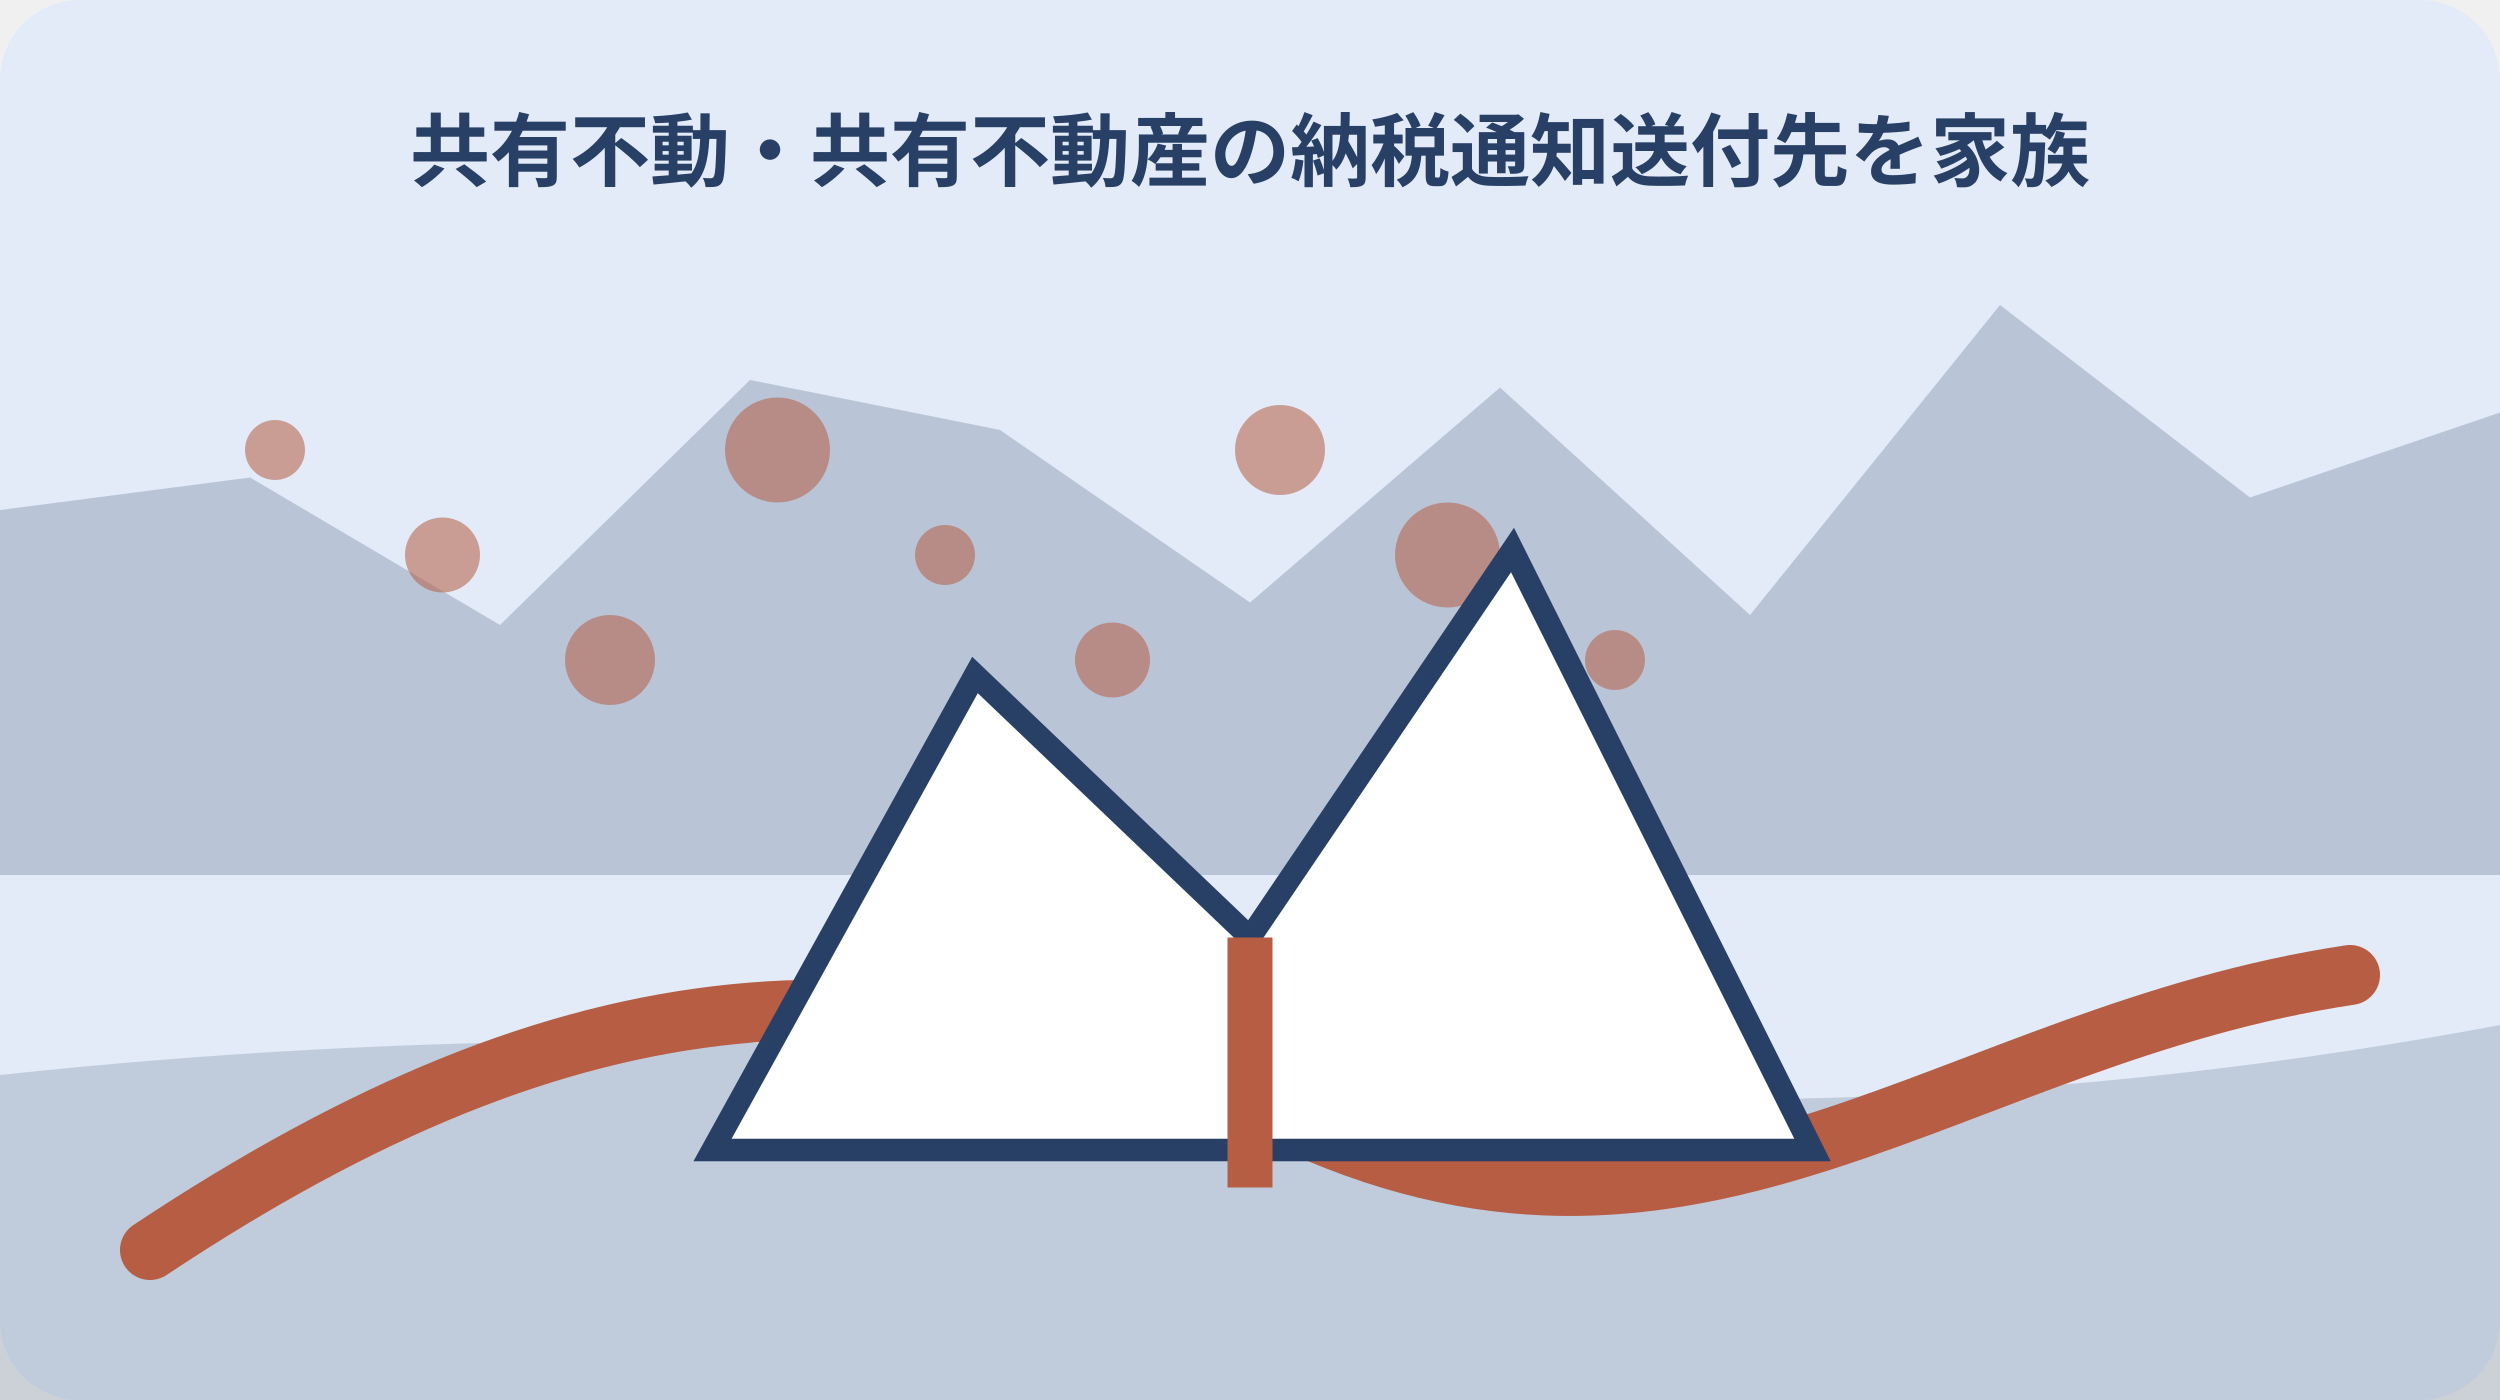
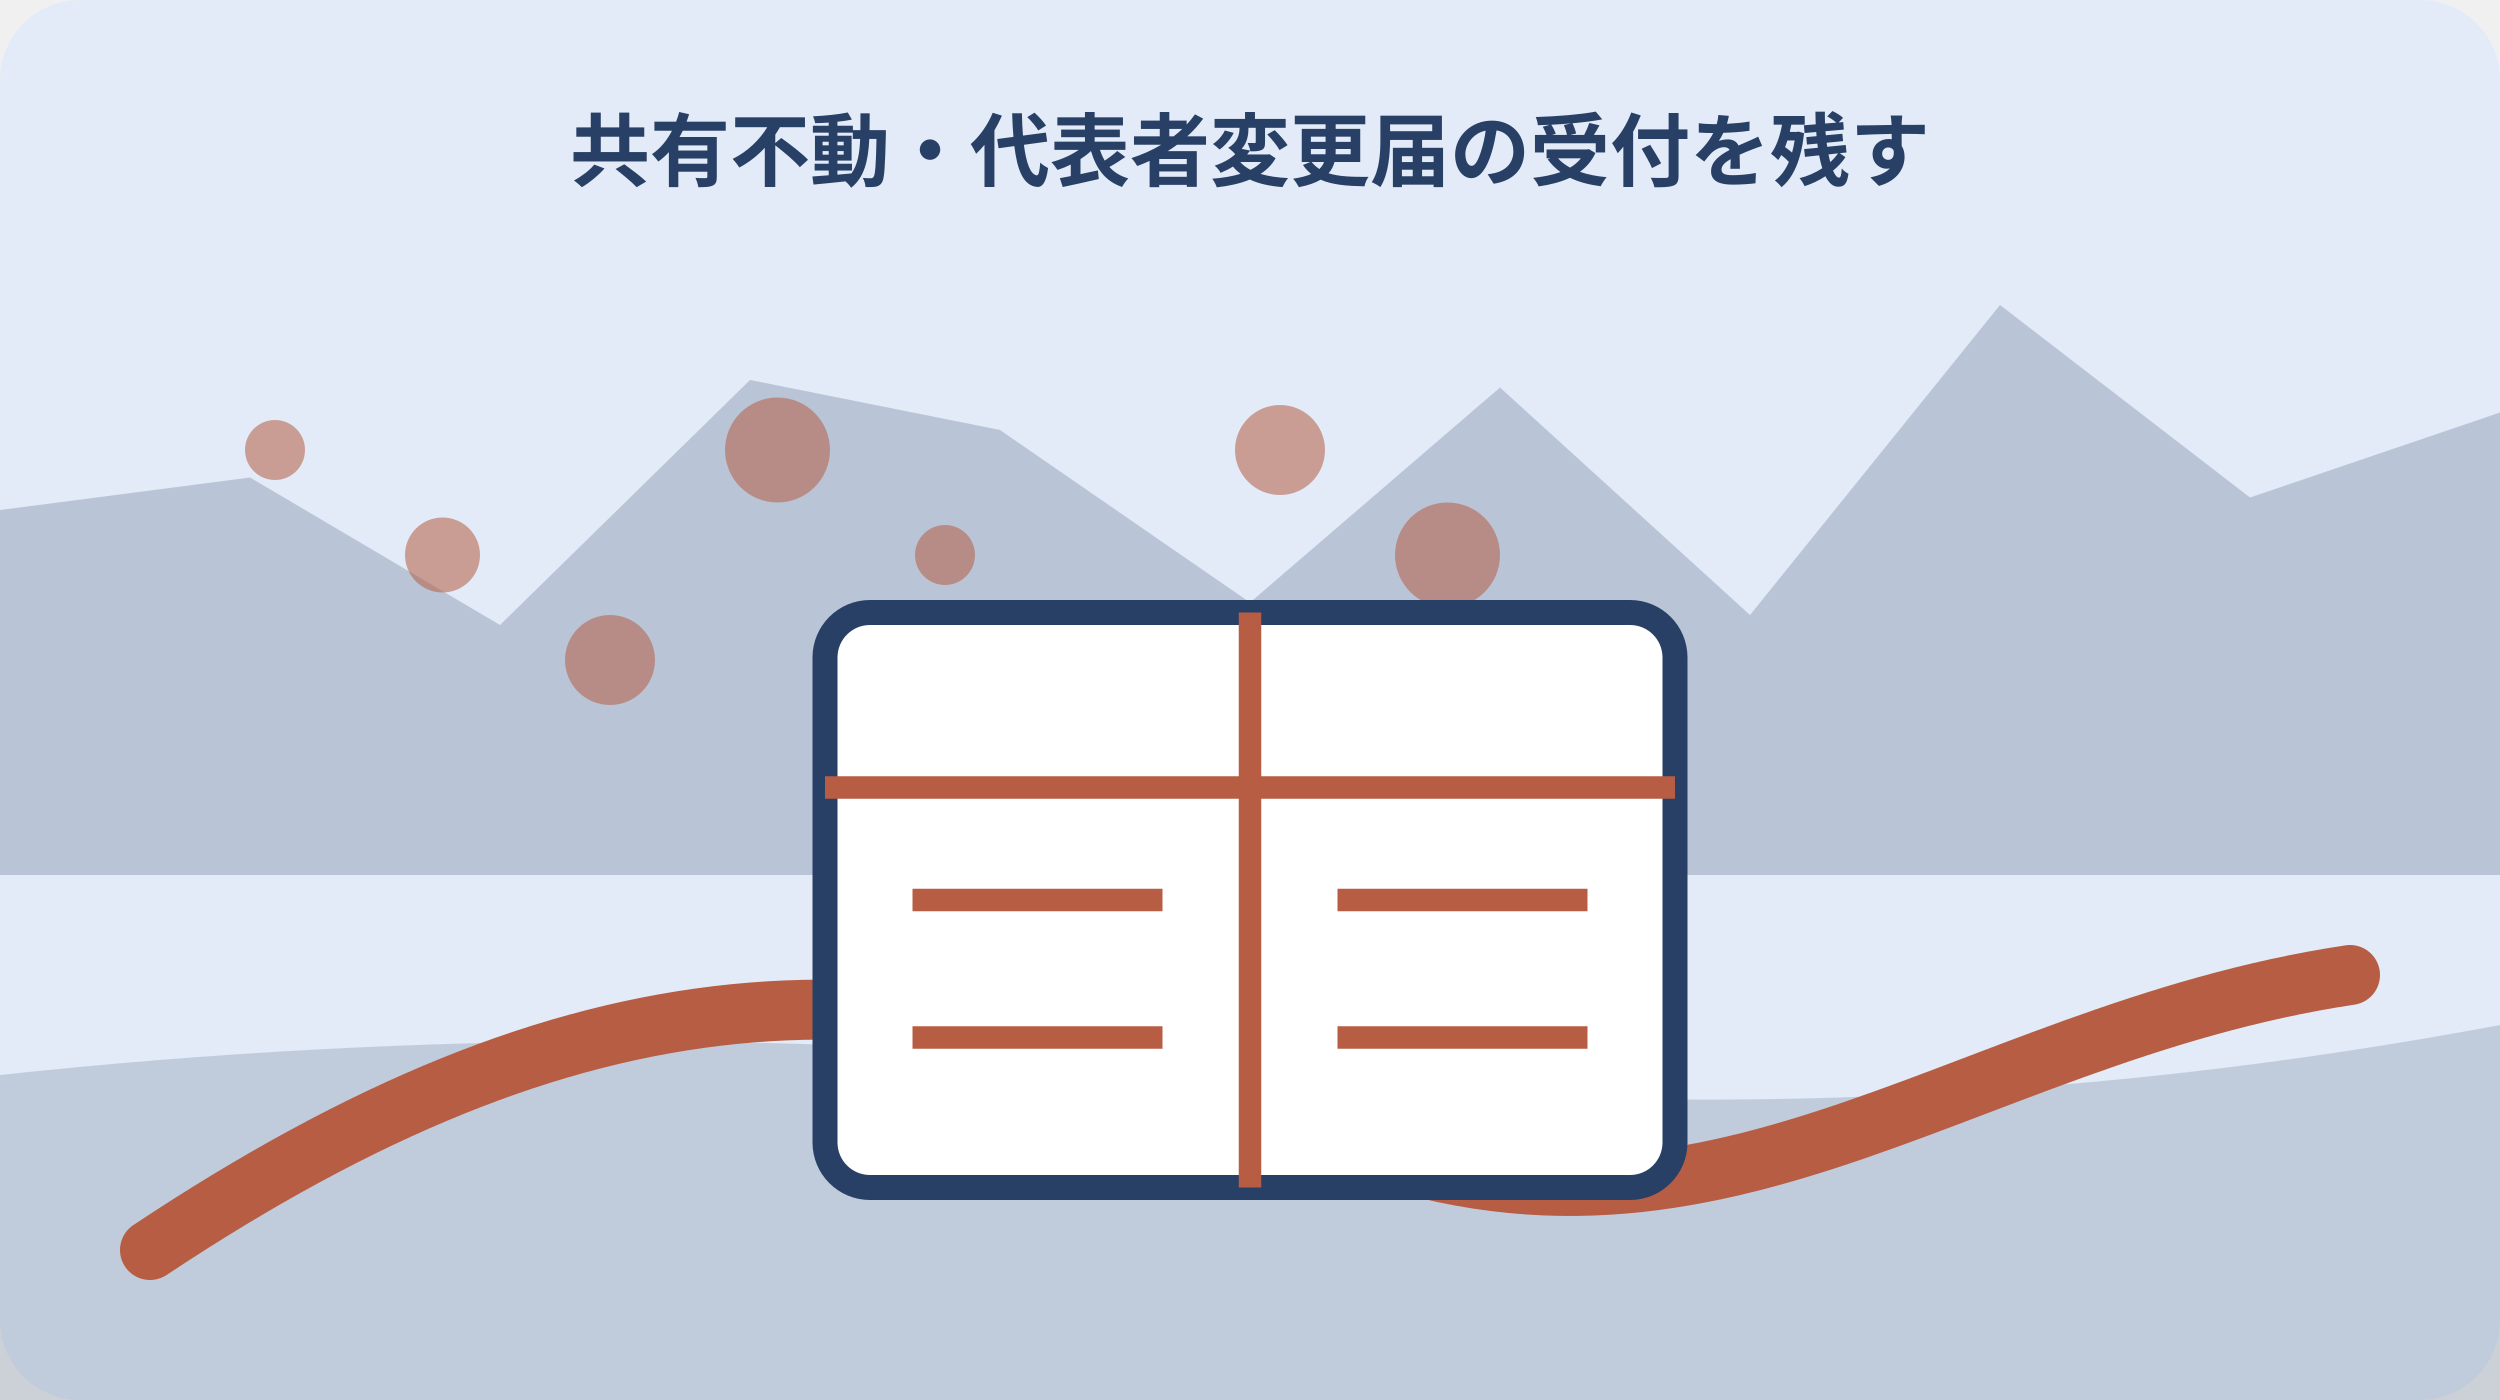
<svg xmlns="http://www.w3.org/2000/svg" width="1000" height="560" viewBox="0 0 1000 560" role="img" aria-labelledby="title desc" data-illustration="mori-editorial" data-topic-id="247" data-scene-index="3">
  <rect width="1000" height="560" rx="32" fill="#e2ebf7" />
  <polygon points="0,204 100,191 200,250 300,152 400,172 500,241 600,155 700,246 800,122 900,199 1000,165 1000,350 0,350" fill="#283f66" opacity=".22" />
  <path d="M0 430 Q250 403 500 430 T1000 410 V560 H0Z" fill="#283f66" opacity=".18" />
  <path d="M60 500 C230 387 360 378 520 450 S780 414 940 390" fill="none" stroke="#b75d43" stroke-width="24" stroke-linecap="round" />
  <circle cx="110" cy="180" r="12" fill="#b75d43" opacity=".55" />
  <circle cx="177" cy="222" r="15" fill="#b75d43" opacity=".55" />
  <circle cx="244" cy="264" r="18" fill="#b75d43" opacity=".55" />
  <circle cx="311" cy="180" r="21" fill="#b75d43" opacity=".55" />
  <circle cx="378" cy="222" r="12" fill="#b75d43" opacity=".55" />
  <circle cx="445" cy="264" r="15" fill="#b75d43" opacity=".55" />
  <circle cx="512" cy="180" r="18" fill="#b75d43" opacity=".55" />
  <circle cx="579" cy="222" r="21" fill="#b75d43" opacity=".55" />
  <circle cx="646" cy="264" r="12" fill="#b75d43" opacity=".55" />
-   <g data-scene="land">
-     <path d="M285 460 390 270l110 105 105-155 120 240Z" fill="#fff" stroke="#283f66" stroke-width="9" />
-     <path d="M500 375v100" stroke="#b75d43" stroke-width="18" />
+   <g data-scene="tax-ledger">
+     <rect x="330" y="245" width="340" height="230" rx="18" fill="#fff" stroke="#283f66" stroke-width="10" />
+     <path d="M330 315h340M500 245v230M365 360h100M535 360h100M365 415h100M535 415h100" stroke="#b75d43" stroke-width="9" />
  </g>
-   <text x="500" y="72" text-anchor="middle" font-family="sans-serif" font-size="32" font-weight="700" fill="#283f66">共有不動・共有不動産の納税通知送付先を家族</text>
+   <text x="500" y="72" text-anchor="middle" font-family="sans-serif" font-size="32" font-weight="700" fill="#283f66">共有不動・代表者変更届の受付を残す</text>
</svg>
